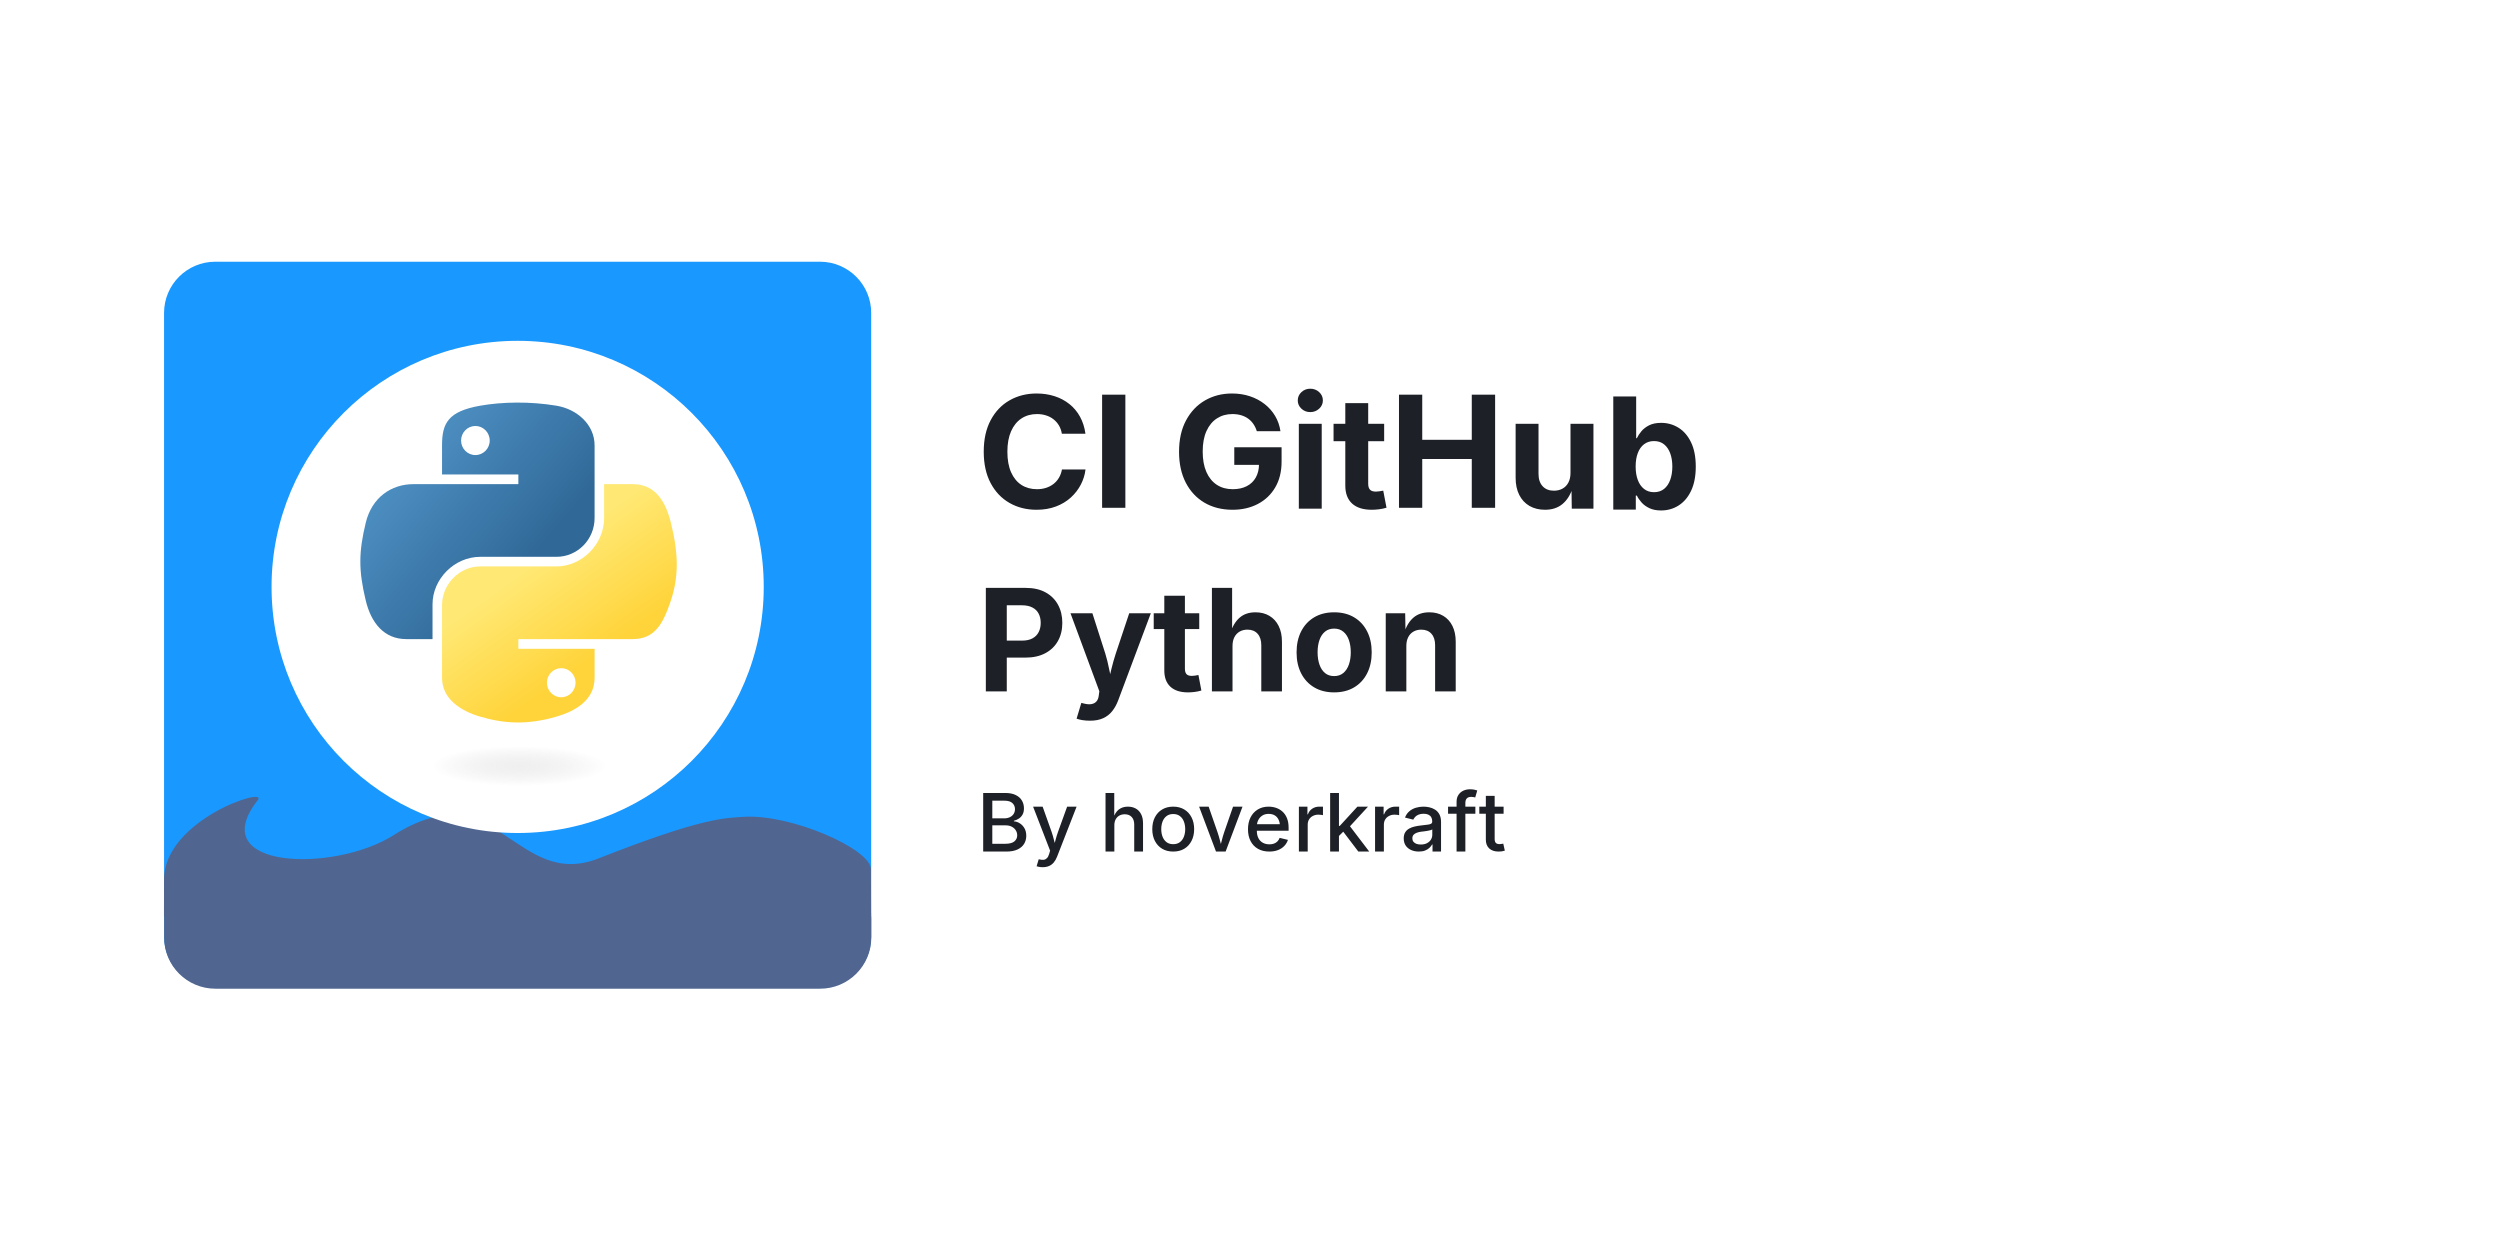
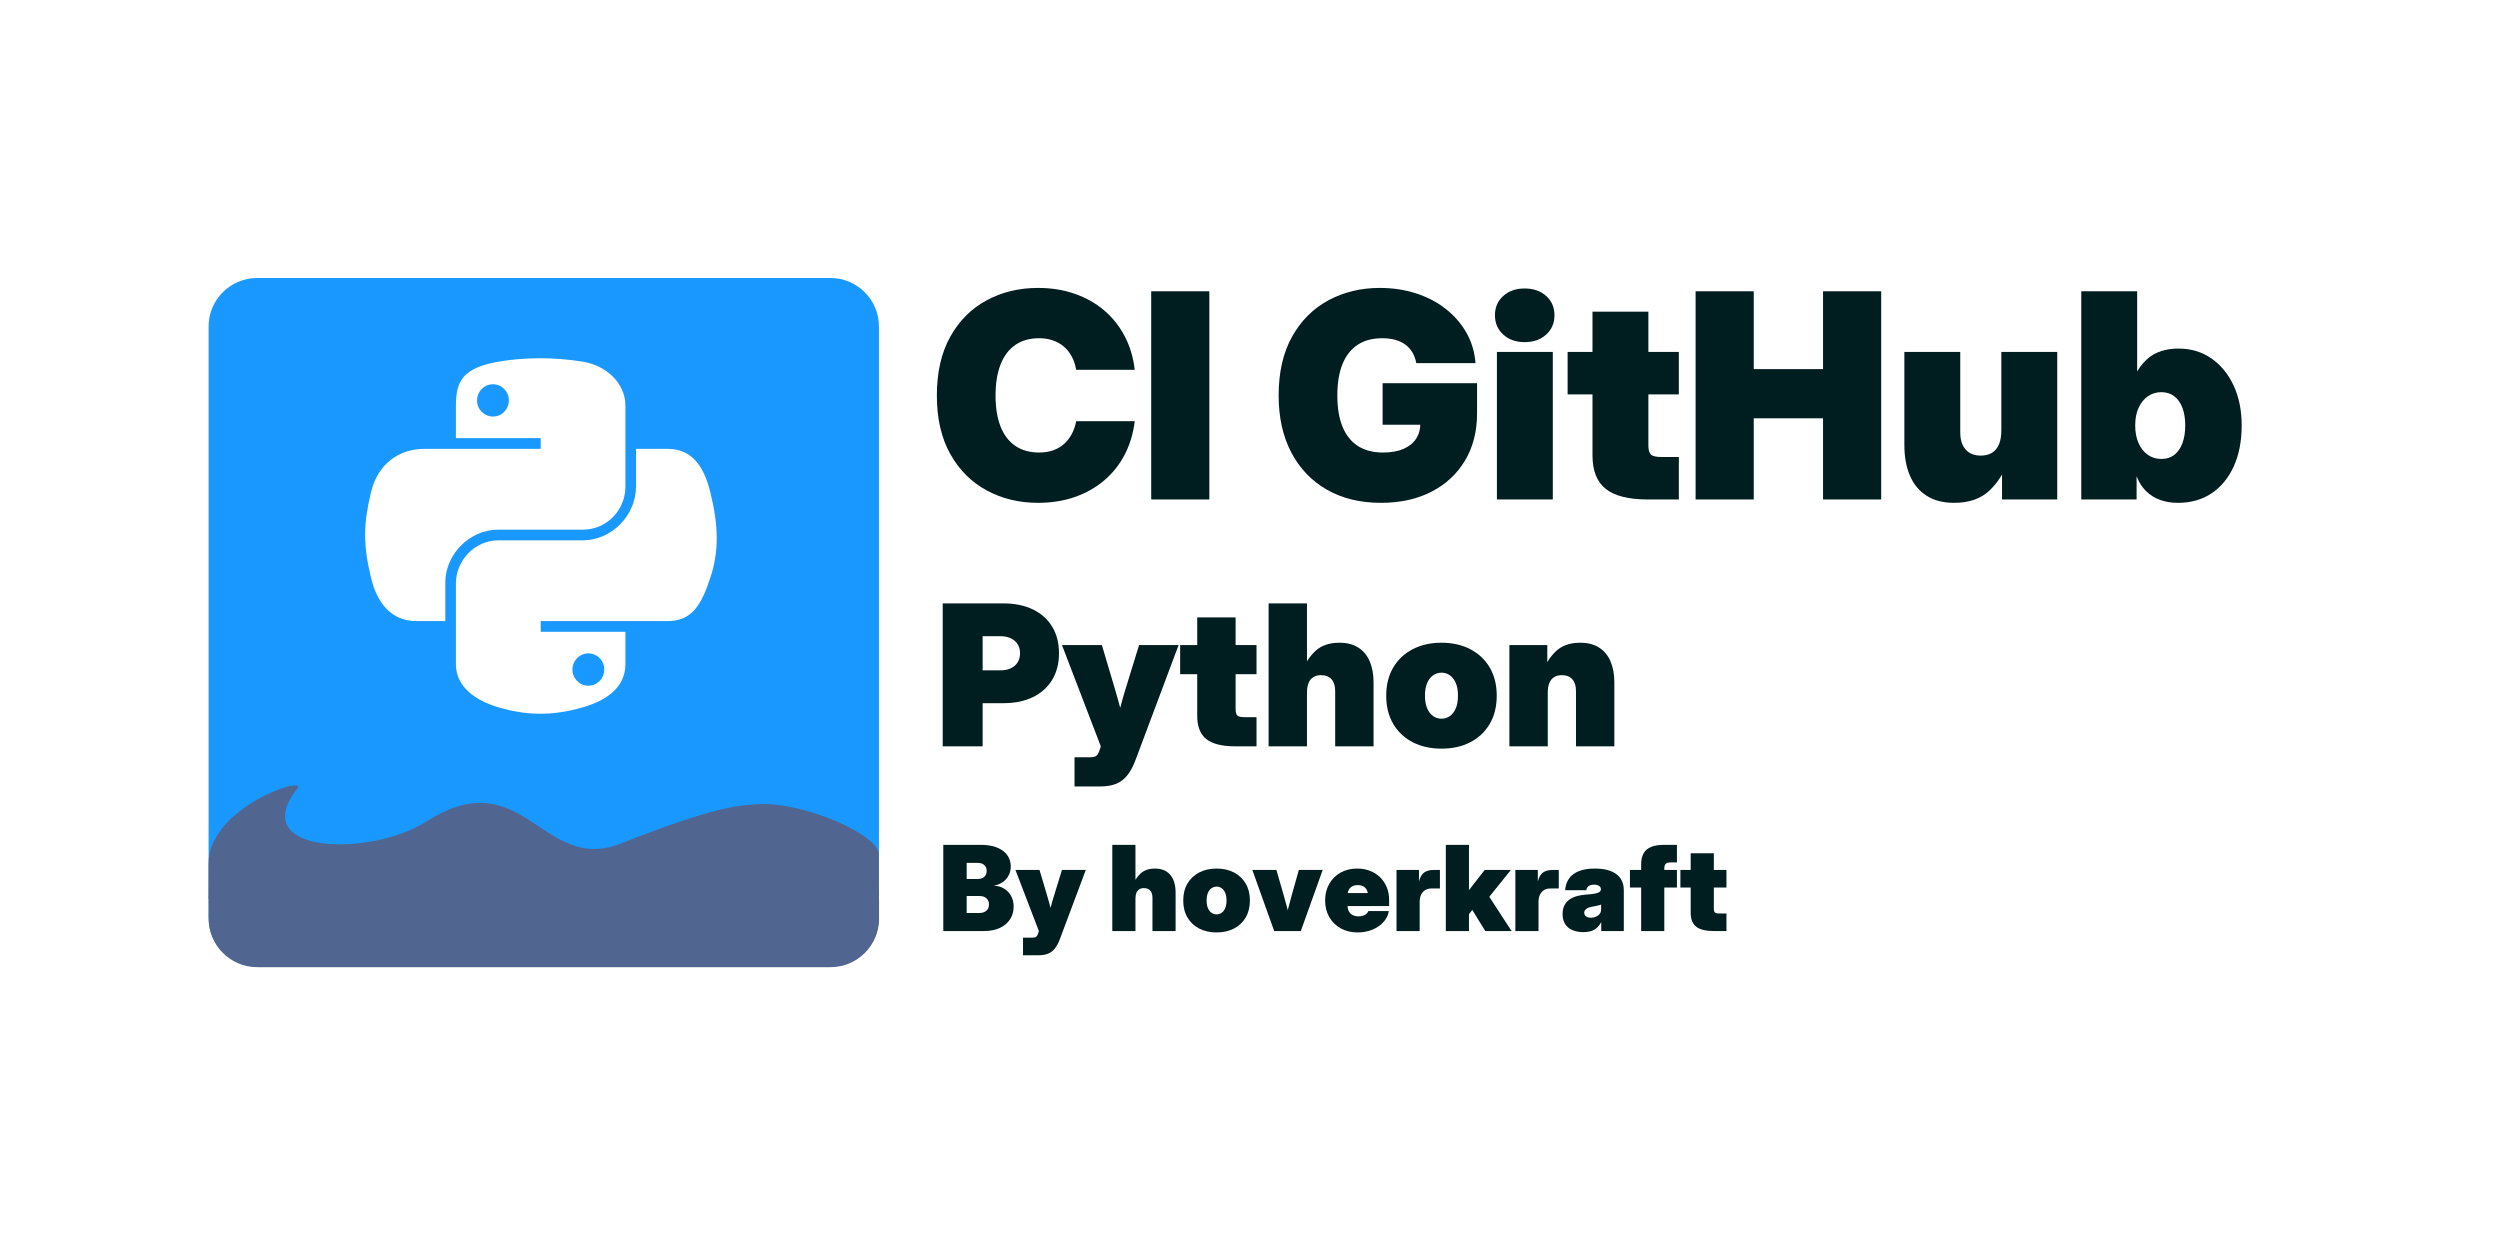
- <svg xmlns="http://www.w3.org/2000/svg" xmlns:xlink="http://www.w3.org/1999/xlink" width="1280" height="640" viewBox="0 0 1280 640" role="img" aria-labelledby="title desc">
-   <rect width="1280" height="640" fill="#ffffff" />
-   <g transform="translate(84 134) scale(1.5)">
-     <g>
-       <g transform="translate(-6.338517 -8.104203)">
-         <rect width="241.368" height="247.861" x="6.339" y="8.104" ry="17.481" fill="#1998ff" />
-         <rect width="241.38" height="41.469" x="6.364" y="214.779" ry="17.481" fill="#506690" />
-         <path d="m 247.672,230.819 -0.048,-15.321 c -0.022,-6.983 -27.353,-18.917 -43.362,-17.924 -6.68,0.415 -14.538,0.363 -49.531,14.169 -28.355,11.187 -34.962,-30.265 -70.015,-7.922 -20.263,12.916 -65.029,11.749 -46.402,-11.919 3.864,-4.91 -31.952,6.602 -31.988,27.107 l -0.022,12.599" fill="#506690" />
+ <svg xmlns="http://www.w3.org/2000/svg" width="1280" height="640" viewBox="0 0 1280 640" role="img" aria-labelledby="social-title social-description">
+   <rect width="1280" height="640" fill="#fff" />
+   <svg xml:space="preserve" width="1088" height="376.834" viewBox="0 0 202.437 70.115" x="96" y="131.583" aria-hidden="true">
+     <g style="clip-rule:evenodd;fill-rule:evenodd;image-rendering:optimizeQuality;shape-rendering:geometricPrecision;text-rendering:geometricPrecision" transform="translate(.332 -.144)scale(.26458)">
+       <rect width="241.368" height="247.861" x="6.339" y="8.104" ry="17.481" style="fill:#1998ff;fill-opacity:1;stroke-width:10.564;stroke-linecap:round;stroke-linejoin:bevel;stroke-dasharray:none;paint-order:markers fill stroke" />
+       <rect width="241.38" height="41.469" x="6.364" y="214.779" ry="17.481" style="clip-rule:evenodd;fill:#506690;fill-opacity:1;fill-rule:evenodd;stroke-width:10.564;stroke-linecap:round;stroke-linejoin:bevel;stroke-dasharray:none;paint-order:markers fill stroke;image-rendering:optimizeQuality;shape-rendering:geometricPrecision;text-rendering:geometricPrecision" />
+       <path d="m247.672 230.819-.048-15.321c-.022-6.983-27.353-18.917-43.361-17.924-6.68.415-14.539.363-49.531 14.17-28.355 11.186-34.962-30.266-70.016-7.922-20.263 12.916-65.029 11.749-46.402-11.919 3.864-4.91-31.952 6.602-31.988 27.107l-.023 12.599" style="fill:#506690;fill-opacity:1;stroke-width:10.564;stroke-linecap:round;stroke-linejoin:bevel;stroke-dasharray:none;paint-order:markers fill stroke;image-rendering:auto" />
+       <g transform="translate(62 37) scale(5.333333)" fill="#fff" fill-rule="nonzero" aria-hidden="true">
+         <path d="M11.858 0c-.978.005-1.913.088-2.736.234C6.7.662 6.26 1.558 6.26 3.21v2.182h5.725v.727H4.111c-1.664 0-3.121 1-3.577 2.903-.526 2.181-.549 3.542 0 5.82.407 1.694 1.379 2.902 3.043 2.902h1.969v-2.616c0-1.89 1.635-3.557 3.576-3.557h5.72c1.591 0 2.862-1.31 2.862-2.91v-5.45c0-1.553-1.309-2.718-2.863-2.977A18 18 0 0 0 11.858 0M8.762 1.755c.591 0 1.074.491 1.074 1.095 0 .601-.483 1.087-1.074 1.087A1.08 1.08 0 0 1 7.688 2.85c0-.604.48-1.095 1.074-1.095m9.656 4.364v2.543c0 1.971-1.671 3.63-3.577 3.63H9.122c-1.566 0-2.862 1.34-2.862 2.91v5.452c0 1.551 1.349 2.464 2.862 2.91 1.813.532 3.55.628 5.72 0 1.44-.418 2.862-1.258 2.862-2.91V18.47h-5.719v-.727h8.582c1.664 0 2.284-1.16 2.862-2.903.598-1.793.573-3.518 0-5.819-.41-1.656-1.196-2.903-2.862-2.903zm-3.216 13.807a1.08 1.08 0 0 1 1.074 1.088c0 .604-.48 1.094-1.074 1.094-.592 0-1.075-.49-1.075-1.094 0-.601.483-1.088 1.075-1.088" />
      </g>
-       <circle cx="120.69" cy="111" r="84" fill="#ffffff" />
-       <svg x="67" y="48" width="108" height="131" viewBox="0 0 111.161 134.668">
-         <defs id="defs4">
-           <linearGradient id="linearGradient2795">
-             <stop style="stop-color:#b8b8b8;stop-opacity:0.498;" offset="0" id="stop2797" />
-             <stop style="stop-color:#7f7f7f;stop-opacity:0;" offset="1" id="stop2799" />
-           </linearGradient>
-           <linearGradient id="linearGradient4671">
-             <stop style="stop-color:#ffd43b;stop-opacity:1;" offset="0" id="stop4673" />
-             <stop style="stop-color:#ffe873;stop-opacity:1" offset="1" id="stop4675" />
-           </linearGradient>
-           <linearGradient id="linearGradient4689">
-             <stop style="stop-color:#5a9fd4;stop-opacity:1;" offset="0" id="stop4691" />
-             <stop style="stop-color:#306998;stop-opacity:1;" offset="1" id="stop4693" />
-           </linearGradient>
-           <linearGradient xlink:href="#linearGradient4671" id="linearGradient1475" gradientUnits="userSpaceOnUse" gradientTransform="matrix(0.562541,0,0,0.567972,-14.99112,-11.70237)" x1="150.961" y1="192.352" x2="112.031" y2="137.273" />
-           <linearGradient xlink:href="#linearGradient4689" id="linearGradient1478" gradientUnits="userSpaceOnUse" gradientTransform="matrix(0.562541,0,0,0.567972,-14.99112,-11.70237)" x1="26.649" y1="20.604" x2="135.665" y2="114.398" />
-           <radialGradient xlink:href="#linearGradient2795" id="radialGradient1480" gradientUnits="userSpaceOnUse" gradientTransform="matrix(1.7490565e-8,-0.239947,1.054668,3.7915457e-7,-83.7008,142.462)" cx="61.519" cy="132.286" fx="61.519" fy="132.286" r="29.037" />
-         </defs>
-         <path style="fill:url(#linearGradient1478);fill-opacity:1" d="M 54.919,9.1927421e-4 C 50.335,0.022 45.958,0.413 42.106,1.095 30.76,3.099 28.7,7.295 28.7,15.032 v 10.219 h 26.812 v 3.406 h -26.812 -10.062 c -7.792,0 -14.616,4.684 -16.75,13.594 -2.462,10.213 -2.571,16.586 0,27.25 1.906,7.938 6.458,13.594 14.25,13.594 h 9.219 v -12.25 c 0,-8.85 7.657,-16.656 16.75,-16.656 h 26.781 c 7.455,0 13.406,-6.138 13.406,-13.625 v -25.531 c 0,-7.266 -6.13,-12.725 -13.406,-13.937 C 64.282,0.328 59.502,-0.02 54.919,9.1927421e-4 Z m -14.5,8.219 c 2.77,0 5.031,2.299 5.031,5.125 -2e-6,2.816 -2.262,5.094 -5.031,5.094 -2.779,-1e-6 -5.031,-2.277 -5.031,-5.094 -10e-7,-2.826 2.252,-5.125 5.031,-5.125 z" id="path1948" />
-         <path style="fill:url(#linearGradient1475);fill-opacity:1" d="m 85.638,28.657 v 11.906 c 0,9.231 -7.826,17 -16.75,17 h -26.781 c -7.336,0 -13.406,6.278 -13.406,13.625 v 25.531 c 0,7.266 6.319,11.54 13.406,13.625 8.487,2.496 16.626,2.947 26.781,0 6.75,-1.954 13.406,-5.888 13.406,-13.625 V 86.501 h -26.781 v -3.406 h 26.781 13.406 c 7.792,0 10.696,-5.435 13.406,-13.594 2.799,-8.399 2.68,-16.476 0,-27.25 -1.926,-7.757 -5.604,-13.594 -13.406,-13.594 z m -15.062,64.656 c 2.779,3e-6 5.031,2.277 5.031,5.094 -2e-6,2.826 -2.252,5.125 -5.031,5.125 -2.77,0 -5.031,-2.299 -5.031,-5.125 2e-6,-2.816 2.262,-5.094 5.031,-5.094 z" id="path1950" />
-         <ellipse style="opacity:0.444;fill:url(#radialGradient1480);fill-opacity:1;fill-rule:nonzero;stroke:none;stroke-width:15.417;stroke-miterlimit:4;stroke-dasharray:none;stroke-opacity:1" id="path1894" cx="55.817" cy="127.701" rx="35.931" ry="6.967" />
-       </svg>
    </g>
-   </g>
-   <path d="M530.703 261 C525.547 261 520.93 259.836 516.859 257.5 C512.785 255.168 509.566 251.781 507.203 247.344 C504.848 242.906 503.672 237.547 503.672 231.266 C503.672 224.965 504.852 219.59 507.219 215.141 C509.594 210.684 512.82 207.293 516.906 204.969 C521 202.637 525.598 201.469 530.703 201.469 C534.016 201.469 537.094 201.93 539.938 202.844 C542.789 203.762 545.32 205.105 547.531 206.875 C549.75 208.637 551.562 210.797 552.969 213.359 C554.375 215.914 555.301 218.82 555.75 222.078 L543.672 222.078 C543.41 220.477 542.91 219.059 542.172 217.828 C541.43 216.59 540.504 215.539 539.391 214.672 C538.285 213.797 537.016 213.137 535.578 212.688 C534.148 212.23 532.602 212 530.938 212 C527.914 212 525.266 212.75 522.984 214.25 C520.711 215.75 518.941 217.938 517.672 220.812 C516.41 223.68 515.781 227.164 515.781 231.266 C515.781 235.453 516.414 238.977 517.688 241.828 C518.969 244.684 520.738 246.84 523 248.297 C525.27 249.746 527.906 250.469 530.906 250.469 C532.57 250.469 534.113 250.246 535.531 249.797 C536.945 249.34 538.223 248.68 539.359 247.812 C540.492 246.938 541.43 245.875 542.172 244.625 C542.91 243.375 543.426 241.961 543.719 240.375 L555.781 240.375 C555.469 243.074 554.664 245.656 553.375 248.125 C552.094 250.594 550.383 252.805 548.25 254.75 C546.113 256.688 543.57 258.215 540.625 259.328 C537.688 260.441 534.379 261 530.703 261 Z M576.188 202.078 L576.188 260 L564.281 260 L564.281 202.078 Z M631.062 261 C625.613 261 620.836 259.805 616.734 257.406 C612.641 255.012 609.438 251.59 607.125 247.141 C604.82 242.684 603.672 237.406 603.672 231.312 C603.672 225.031 604.867 219.668 607.266 215.219 C609.66 210.762 612.898 207.355 616.984 205 C621.078 202.648 625.676 201.469 630.781 201.469 C634.062 201.469 637.113 201.938 639.938 202.875 C642.77 203.812 645.285 205.148 647.484 206.875 C649.68 208.594 651.477 210.633 652.875 212.984 C654.27 215.328 655.176 217.93 655.594 220.781 L643.484 220.781 C643.066 219.406 642.484 218.18 641.734 217.094 C640.992 216.012 640.098 215.09 639.047 214.328 C637.992 213.57 636.789 212.992 635.438 212.594 C634.082 212.199 632.598 212 630.984 212 C627.984 212 625.336 212.746 623.047 214.234 C620.754 215.727 618.969 217.898 617.688 220.75 C616.414 223.605 615.781 227.086 615.781 231.188 C615.781 235.293 616.41 238.781 617.672 241.656 C618.941 244.523 620.723 246.711 623.016 248.219 C625.305 249.719 628.016 250.469 631.141 250.469 C633.953 250.469 636.359 249.949 638.359 248.906 C640.367 247.867 641.91 246.383 642.984 244.453 C644.066 242.516 644.609 240.258 644.609 237.672 L647.109 238.016 L631.953 238.016 L631.953 229 L656.172 229 L656.172 236.312 C656.172 241.449 655.086 245.859 652.922 249.547 C650.766 253.227 647.797 256.055 644.016 258.031 C640.242 260.008 635.926 261 631.062 261 Z M665 260.453 L665 217 L676.719 217 L676.719 260.453 Z M670.859 211 C669.086 211 667.578 210.418 666.328 209.25 C665.078 208.086 664.453 206.672 664.453 205.016 C664.453 203.352 665.078 201.934 666.328 200.766 C667.578 199.602 669.086 199.016 670.859 199.016 C672.629 199.016 674.145 199.594 675.406 200.75 C676.676 201.906 677.312 203.328 677.312 205.016 C677.312 206.672 676.676 208.086 675.406 209.25 C674.145 210.418 672.629 211 670.859 211 Z M708.688 217 L708.688 225.906 L682.781 225.906 L682.781 217 Z M688.797 206.406 L700.516 206.406 L700.516 247.656 C700.516 249.031 700.82 250.055 701.438 250.719 C702.051 251.375 703.07 251.703 704.5 251.703 C704.945 251.703 705.57 251.648 706.375 251.531 C707.188 251.418 707.801 251.309 708.219 251.203 L709.891 259.953 C708.586 260.336 707.289 260.609 706 260.766 C704.719 260.922 703.488 261 702.312 261 C697.938 261 694.586 259.938 692.266 257.812 C689.953 255.68 688.797 252.621 688.797 248.641 Z M716.281 260 L716.281 202.078 L728.188 202.078 L728.188 225.172 L753.547 225.172 L753.547 202.078 L765.5 202.078 L765.5 260 L753.547 260 L753.547 235 L728.188 235 L728.188 260 Z M791.047 261 C788.023 261 785.379 260.348 783.109 259.047 C780.848 257.734 779.098 255.855 777.859 253.406 C776.617 250.949 776 248.027 776 244.641 L776 217 L787.719 217 L787.719 242.609 C787.719 245.309 788.422 247.422 789.828 248.953 C791.234 250.477 793.16 251.234 795.609 251.234 C797.273 251.234 798.742 250.883 800.016 250.172 C801.297 249.465 802.297 248.43 803.016 247.062 C803.734 245.699 804.094 244.059 804.094 242.141 L804.094 217 L815.844 217 L815.844 260.453 L804.75 260.453 L804.594 249.609 L805.266 249.609 C804.117 253.266 802.363 256.078 800 258.047 C797.645 260.016 794.66 261 791.047 261 Z M850.453 261.359 C848.086 261.359 846.082 260.957 844.438 260.156 C842.801 259.367 841.469 258.387 840.438 257.219 C839.406 256.055 838.617 254.891 838.078 253.734 L837.531 253.734 L837.531 260.922 L826 260.922 L826 203 L837.719 203 L837.719 224.344 L838.078 224.344 C838.617 223.199 839.391 222.023 840.391 220.812 C841.398 219.594 842.723 218.574 844.359 217.75 C846.004 216.918 848.062 216.5 850.531 216.5 C853.758 216.5 856.711 217.336 859.391 219 C862.078 220.656 864.223 223.152 865.828 226.484 C867.43 229.809 868.234 233.949 868.234 238.906 C868.234 243.742 867.453 247.828 865.891 251.172 C864.328 254.508 862.203 257.039 859.516 258.766 C856.836 260.492 853.816 261.359 850.453 261.359 Z M846.859 252 C848.891 252 850.602 251.445 852 250.328 C853.395 249.203 854.445 247.652 855.156 245.672 C855.875 243.695 856.234 241.43 856.234 238.875 C856.234 236.324 855.875 234.074 855.156 232.125 C854.445 230.168 853.398 228.633 852.016 227.516 C850.641 226.391 848.922 225.828 846.859 225.828 C844.859 225.828 843.156 226.371 841.75 227.453 C840.344 228.539 839.273 230.047 838.547 231.984 C837.816 233.922 837.453 236.219 837.453 238.875 C837.453 241.5 837.82 243.797 838.562 245.766 C839.301 247.734 840.375 249.266 841.781 250.359 C843.188 251.453 844.879 252 846.859 252 Z M871 260" fill="#1d2026" />
-   <path d="M504.75 354 L504.75 301 L525.172 301 C529.16 301 532.547 301.766 535.328 303.297 C538.117 304.828 540.242 306.945 541.703 309.641 C543.172 312.328 543.906 315.418 543.906 318.906 C543.906 322.418 543.16 325.508 541.672 328.172 C540.191 330.84 538.035 332.93 535.203 334.438 C532.379 335.949 528.953 336.703 524.922 336.703 L511.781 336.703 L511.781 328 L523.203 328 C525.41 328 527.223 327.617 528.641 326.844 C530.055 326.062 531.109 324.996 531.797 323.641 C532.492 322.277 532.844 320.699 532.844 318.906 C532.844 317.117 532.492 315.547 531.797 314.203 C531.109 312.852 530.047 311.797 528.609 311.047 C527.18 310.289 525.367 309.906 523.172 309.906 L515.469 309.906 L515.469 354 Z M551.219 367.938 L553.641 359.875 L554.953 360.203 C556.359 360.578 557.609 360.68 558.703 360.516 C559.805 360.348 560.691 359.895 561.359 359.156 C562.023 358.426 562.43 357.391 562.578 356.047 L562.859 353.922 L548.094 314 L559.312 314 L565.922 334.656 C566.711 337.273 567.359 339.887 567.859 342.5 C568.367 345.117 568.953 347.844 569.609 350.688 L567.141 350.688 C567.773 347.844 568.41 345.109 569.047 342.484 C569.68 339.859 570.422 337.25 571.266 334.656 L578.156 314 L589.219 314 L572.531 358.531 C571.727 360.664 570.707 362.52 569.469 364.094 C568.227 365.664 566.68 366.875 564.828 367.719 C562.973 368.57 560.734 369 558.109 369 C556.703 369 555.391 368.898 554.172 368.703 C552.953 368.504 551.969 368.25 551.219 367.938 Z M614.016 314 L614.016 322.094 L590.703 322.094 L590.703 314 Z M596.125 305 L606.672 305 L606.672 342.375 C606.672 343.625 606.941 344.555 607.484 345.156 C608.035 345.762 608.957 346.062 610.25 346.062 C610.645 346.062 611.207 346.012 611.938 345.906 C612.664 345.793 613.219 345.688 613.594 345.594 L615.109 353.547 C613.93 353.902 612.758 354.145 611.594 354.281 C610.438 354.426 609.332 354.5 608.281 354.5 C604.344 354.5 601.332 353.539 599.25 351.609 C597.164 349.672 596.125 346.902 596.125 343.297 Z M631.047 330.766 L631.047 354 L620.5 354 L620.5 301 L630.844 301 L630.844 324.016 L630 324.016 C631.031 320.664 632.594 318.074 634.688 316.25 C636.781 314.418 639.492 313.5 642.828 313.5 C645.547 313.5 647.914 314.105 649.938 315.312 C651.969 316.512 653.547 318.242 654.672 320.5 C655.797 322.75 656.359 325.438 656.359 328.562 L656.359 354 L645.781 354 L645.781 330.344 C645.781 327.844 645.148 325.891 643.891 324.484 C642.641 323.078 640.898 322.375 638.672 322.375 C637.203 322.375 635.883 322.703 634.719 323.359 C633.562 324.016 632.66 324.969 632.016 326.219 C631.367 327.461 631.047 328.977 631.047 330.766 Z M683.078 354.5 C679.141 354.5 675.727 353.641 672.844 351.922 C669.969 350.203 667.75 347.812 666.188 344.75 C664.625 341.68 663.844 338.105 663.844 334.031 C663.844 329.918 664.625 326.328 666.188 323.266 C667.75 320.195 669.969 317.797 672.844 316.078 C675.727 314.359 679.141 313.5 683.078 313.5 C687.035 313.5 690.453 314.359 693.328 316.078 C696.203 317.797 698.414 320.195 699.969 323.266 C701.531 326.328 702.312 329.918 702.312 334.031 C702.312 338.105 701.531 341.68 699.969 344.75 C698.414 347.812 696.203 350.203 693.328 351.922 C690.453 353.641 687.035 354.5 683.078 354.5 Z M683.078 346.156 C684.953 346.156 686.52 345.633 687.781 344.578 C689.051 343.516 690.004 342.062 690.641 340.219 C691.273 338.375 691.594 336.305 691.594 334 C691.594 331.648 691.273 329.559 690.641 327.734 C690.004 325.902 689.051 324.465 687.781 323.422 C686.52 322.371 684.953 321.844 683.078 321.844 C681.203 321.844 679.633 322.371 678.375 323.422 C677.125 324.465 676.18 325.902 675.547 327.734 C674.922 329.559 674.609 331.648 674.609 334 C674.609 336.305 674.922 338.375 675.547 340.219 C676.18 342.062 677.125 343.516 678.375 344.578 C679.633 345.633 681.203 346.156 683.078 346.156 Z M720.047 330.766 L720.047 354 L709.5 354 L709.5 314 L719.453 314 L719.625 323.875 L719 323.875 C720.031 320.574 721.594 318.023 723.688 316.219 C725.781 314.406 728.492 313.5 731.828 313.5 C734.547 313.5 736.914 314.105 738.938 315.312 C740.969 316.512 742.539 318.242 743.656 320.5 C744.77 322.75 745.328 325.438 745.328 328.562 L745.328 354 L734.781 354 L734.781 330.344 C734.781 327.844 734.148 325.891 732.891 324.484 C731.641 323.078 729.898 322.375 727.672 322.375 C726.203 322.375 724.883 322.703 723.719 323.359 C722.562 324.016 721.66 324.969 721.016 326.219 C720.367 327.461 720.047 328.977 720.047 330.766 Z M750 354" fill="#1d2026" />
-   <path d="M503.391 436 L503.391 406 L514.641 406 C516.816 406 518.613 406.352 520.031 407.047 C521.457 407.746 522.52 408.688 523.219 409.875 C523.914 411.062 524.266 412.398 524.266 413.875 C524.266 415.125 524.031 416.18 523.562 417.031 C523.094 417.887 522.469 418.574 521.688 419.094 C520.906 419.605 520.039 419.984 519.094 420.234 L519.094 420.531 C520.113 420.574 521.109 420.898 522.078 421.5 C523.055 422.094 523.863 422.934 524.5 424.016 C525.133 425.09 525.453 426.398 525.453 427.938 C525.453 429.461 525.082 430.828 524.344 432.047 C523.613 433.258 522.488 434.219 520.969 434.938 C519.457 435.648 517.516 436 515.141 436 Z M508.062 432.016 L514.656 432.016 C516.844 432.016 518.414 431.605 519.375 430.781 C520.332 429.961 520.812 428.934 520.812 427.703 C520.812 426.758 520.566 425.898 520.078 425.125 C519.598 424.344 518.91 423.727 518.016 423.266 C517.129 422.809 516.07 422.578 514.844 422.578 L508.062 422.578 Z M508.062 419 L514.188 419 C515.219 419 516.148 418.809 516.984 418.422 C517.816 418.039 518.473 417.492 518.953 416.781 C519.43 416.062 519.672 415.23 519.672 414.281 C519.672 413.043 519.234 412.012 518.359 411.188 C517.484 410.367 516.133 409.953 514.312 409.953 L508.062 409.953 Z M530.734 443.516 L531.828 439.922 L532.344 440.047 C533.125 440.242 533.828 440.297 534.453 440.203 C535.078 440.109 535.613 439.82 536.062 439.344 C536.52 438.875 536.891 438.156 537.172 437.188 L537.656 435.547 L528.938 413 L533.828 413 L538.359 425.75 C538.859 427.18 539.273 428.594 539.609 430 C539.953 431.406 540.32 432.805 540.719 434.188 L539.328 434.188 C539.723 432.805 540.098 431.406 540.453 430 C540.816 428.586 541.254 427.168 541.766 425.75 L546.375 413 L551.219 413 L541.25 438.562 C540.781 439.77 540.207 440.773 539.531 441.578 C538.852 442.379 538.051 442.984 537.125 443.391 C536.195 443.797 535.117 444 533.891 444 C533.172 444 532.531 443.945 531.969 443.844 C531.414 443.738 531.004 443.629 530.734 443.516 Z M570.547 422.547 L570.547 436 L566.031 436 L566.031 406 L570.5 406 L570.5 419.125 L569.906 419.125 C570.582 417 571.555 415.449 572.828 414.469 C574.098 413.492 575.633 413 577.438 413 C579 413 580.363 413.328 581.531 413.984 C582.695 414.633 583.602 415.59 584.25 416.859 C584.906 418.121 585.234 419.695 585.234 421.578 L585.234 436 L580.719 436 L580.719 422.125 C580.719 420.492 580.285 419.215 579.422 418.297 C578.566 417.371 577.383 416.906 575.875 416.906 C574.863 416.906 573.953 417.125 573.141 417.562 C572.336 418 571.703 418.641 571.234 419.484 C570.773 420.328 570.547 421.352 570.547 422.547 Z M600.672 436 C598.523 436 596.648 435.527 595.047 434.578 C593.441 433.621 592.191 432.277 591.297 430.547 C590.41 428.82 589.969 426.812 589.969 424.531 C589.969 422.219 590.41 420.199 591.297 418.469 C592.191 416.73 593.441 415.387 595.047 414.438 C596.648 413.48 598.523 413 600.672 413 C602.836 413 604.723 413.48 606.328 414.438 C607.93 415.387 609.176 416.73 610.062 418.469 C610.957 420.199 611.406 422.219 611.406 424.531 C611.406 426.812 610.957 428.82 610.062 430.547 C609.176 432.277 607.93 433.621 606.328 434.578 C604.723 435.527 602.836 436 600.672 436 Z M600.672 432.219 C602.066 432.219 603.219 431.871 604.125 431.172 C605.039 430.465 605.719 429.531 606.156 428.375 C606.602 427.211 606.828 425.93 606.828 424.531 C606.828 423.125 606.602 421.836 606.156 420.656 C605.719 419.48 605.039 418.543 604.125 417.844 C603.219 417.137 602.066 416.781 600.672 416.781 C599.297 416.781 598.156 417.137 597.25 417.844 C596.344 418.543 595.664 419.48 595.219 420.656 C594.781 421.824 594.562 423.117 594.562 424.531 C594.562 425.93 594.781 427.211 595.219 428.375 C595.664 429.531 596.344 430.465 597.25 431.172 C598.156 431.871 599.297 432.219 600.672 432.219 Z M622.594 436 L613.938 413 L618.828 413 L623.359 426.062 C623.859 427.512 624.285 428.961 624.641 430.406 C625.004 431.844 625.383 433.277 625.781 434.703 L624.422 434.703 C624.805 433.277 625.176 431.844 625.531 430.406 C625.883 428.961 626.305 427.512 626.797 426.062 L631.328 413 L636.172 413 L627.516 436 Z M649.922 436 C647.66 436 645.707 435.531 644.062 434.594 C642.426 433.648 641.164 432.32 640.281 430.609 C639.406 428.891 638.969 426.883 638.969 424.578 C638.969 422.289 639.398 420.273 640.266 418.531 C641.141 416.793 642.367 415.438 643.953 414.469 C645.535 413.492 647.395 413 649.531 413 C650.844 413 652.109 413.203 653.328 413.609 C654.547 414.016 655.641 414.652 656.609 415.516 C657.578 416.371 658.344 417.48 658.906 418.844 C659.477 420.211 659.766 421.871 659.766 423.828 L659.766 425.328 L641.484 425.328 L641.484 422 L657.453 422 L655.328 423.094 C655.328 421.836 655.109 420.727 654.672 419.766 C654.234 418.797 653.586 418.047 652.734 417.516 C651.879 416.977 650.812 416.703 649.531 416.703 C648.258 416.703 647.172 417 646.266 417.594 C645.367 418.188 644.68 418.969 644.203 419.938 C643.734 420.898 643.5 421.949 643.5 423.094 L643.5 425.297 C643.5 426.809 643.77 428.09 644.312 429.141 C644.852 430.184 645.609 430.969 646.578 431.5 C647.547 432.031 648.676 432.297 649.969 432.297 C650.812 432.297 651.57 432.18 652.25 431.938 C652.938 431.688 653.531 431.312 654.031 430.812 C654.531 430.312 654.91 429.703 655.172 428.984 L659.422 430.016 C659.047 431.184 658.422 432.227 657.547 433.141 C656.68 434.047 655.602 434.75 654.312 435.25 C653.02 435.75 651.555 436 649.922 436 Z M665.031 436 L665.031 413 L669.406 413 L669.406 416.938 L669.656 416.938 C670.07 415.711 670.805 414.746 671.859 414.047 C672.91 413.352 674.109 413 675.453 413 C675.742 413 676.07 413 676.438 413 C676.801 413 677.109 413 677.359 413 L677.359 417.359 C677.191 417.309 676.875 417.258 676.406 417.203 C675.945 417.141 675.477 417.109 675 417.109 C673.957 417.109 673.02 417.328 672.188 417.766 C671.352 418.195 670.703 418.793 670.234 419.562 C669.773 420.324 669.547 421.203 669.547 422.203 L669.547 436 Z M685.203 428.344 L685.203 422.875 L685.953 422.875 L695 413 L700.422 413 L690.062 424.281 L689.297 424.281 Z M681.031 436 L681.031 406 L685.547 406 L685.547 436 Z M695.469 436 L687.328 425.281 L690.453 422.078 L701.047 436 Z M704.031 436 L704.031 413 L708.406 413 L708.406 416.938 L708.656 416.938 C709.07 415.711 709.805 414.746 710.859 414.047 C711.91 413.352 713.109 413 714.453 413 C714.742 413 715.07 413 715.438 413 C715.801 413 716.109 413 716.359 413 L716.359 417.359 C716.191 417.309 715.875 417.258 715.406 417.203 C714.945 417.141 714.477 417.109 714 417.109 C712.957 417.109 712.02 417.328 711.188 417.766 C710.352 418.195 709.703 418.793 709.234 419.562 C708.773 420.324 708.547 421.203 708.547 422.203 L708.547 436 Z M726.453 436 C725.004 436 723.691 435.742 722.516 435.219 C721.336 434.699 720.406 433.938 719.719 432.938 C719.039 431.93 718.703 430.699 718.703 429.25 C718.703 428 718.953 426.977 719.453 426.172 C719.953 425.359 720.629 424.715 721.484 424.234 C722.336 423.758 723.285 423.402 724.328 423.172 C725.379 422.934 726.441 422.758 727.516 422.641 C728.867 422.477 729.969 422.344 730.812 422.25 C731.664 422.156 732.289 421.996 732.688 421.766 C733.094 421.527 733.297 421.152 733.297 420.641 L733.297 420.516 C733.297 419.695 733.129 418.996 732.797 418.422 C732.473 417.852 731.988 417.414 731.344 417.109 C730.695 416.797 729.891 416.641 728.922 416.641 C727.922 416.641 727.062 416.789 726.344 417.078 C725.625 417.371 725.039 417.75 724.594 418.219 C724.156 418.68 723.828 419.156 723.609 419.656 L719.359 418.594 C719.879 417.25 720.625 416.172 721.594 415.359 C722.562 414.539 723.676 413.938 724.938 413.562 C726.195 413.188 727.492 413 728.828 413 C729.766 413 730.75 413.109 731.781 413.328 C732.82 413.547 733.801 413.945 734.719 414.516 C735.633 415.078 736.379 415.875 736.953 416.906 C737.523 417.938 737.812 419.277 737.812 420.922 L737.812 436 L733.453 436 L733.453 432.375 L733.219 432.375 C732.914 432.961 732.469 433.531 731.875 434.094 C731.289 434.648 730.551 435.105 729.656 435.469 C728.77 435.824 727.703 436 726.453 436 Z M727.453 432.391 C728.691 432.391 729.75 432.164 730.625 431.703 C731.5 431.246 732.164 430.641 732.625 429.891 C733.094 429.133 733.328 428.32 733.328 427.453 L733.328 424.641 C733.16 424.797 732.848 424.938 732.391 425.062 C731.93 425.188 731.406 425.305 730.812 425.406 C730.227 425.5 729.66 425.586 729.109 425.656 C728.566 425.719 728.117 425.773 727.766 425.812 C726.922 425.906 726.145 426.086 725.438 426.344 C724.738 426.594 724.176 426.949 723.75 427.406 C723.332 427.867 723.125 428.477 723.125 429.234 C723.125 429.922 723.312 430.508 723.688 430.984 C724.07 431.453 724.582 431.809 725.219 432.047 C725.863 432.277 726.609 432.391 727.453 432.391 Z M755.391 413 L755.391 416.641 L741.406 416.641 L741.406 413 Z M745.766 436 L745.766 410.531 C745.766 409.117 746.082 407.934 746.719 406.984 C747.352 406.027 748.188 405.309 749.219 404.828 C750.258 404.352 751.383 404.109 752.594 404.109 C753.508 404.109 754.289 404.184 754.938 404.328 C755.582 404.477 756.055 404.605 756.359 404.719 L755.312 408.312 C755.094 408.25 754.82 408.184 754.5 408.109 C754.176 408.039 753.781 408 753.312 408 C752.238 408 751.461 408.273 750.984 408.812 C750.504 409.344 750.266 410.109 750.266 411.109 L750.266 436 Z M769.844 413 L769.844 416.641 L757.406 416.641 L757.406 413 Z M760.75 407.5 L765.266 407.5 L765.266 429.531 C765.266 430.449 765.457 431.121 765.844 431.547 C766.238 431.977 766.879 432.188 767.766 432.188 C767.992 432.188 768.301 432.164 768.688 432.109 C769.07 432.047 769.398 431.992 769.672 431.938 L770.469 435.531 C769.988 435.688 769.473 435.809 768.922 435.891 C768.379 435.965 767.844 436 767.312 436 C765.238 436 763.625 435.465 762.469 434.391 C761.32 433.32 760.75 431.824 760.75 429.906 Z M771 436" fill="#1d2026" />
+     <g transform="translate(-.562 -.089)" fill="#001d20" aria-hidden="true">
+       <g transform="translate(72.121 64.302) scale(0.005512158 -0.005512158)">
+         <path d="M80 0V1490H726Q896 1490 1012.0 1442.0Q1128 1394 1187.0 1310.5Q1246 1227 1246 1118Q1246 1032 1210.0 962.5Q1174 893 1109.5 847.5Q1045 802 958 785V783Q1054 780 1130.5 733.5Q1207 687 1251.5 607.0Q1296 527 1296 422Q1296 300 1235.0 204.5Q1174 109 1059.0 54.5Q944 0 782 0ZM484 312H704Q780 312 825.0 352.0Q870 392 870 459Q870 504 849.5 537.0Q829 570 792.0 588.0Q755 606 704 606H484ZM484 900H679Q725 900 759.0 917.0Q793 934 811.5 965.5Q830 997 830 1039Q830 1102 789.0 1140.0Q748 1178 679 1178H484Z" transform="translate(0)" />
+         <path d="M127 -418V-114H287Q324 -114 343.5 -105.0Q363 -96 374.0 -74.5Q385 -53 396 -16L401 0L-4 1056H412L545 608Q577 501 605.5 392.5Q634 284 662 176H547Q573 284 601.0 393.0Q629 502 662 608L800 1056H1212L766 -134Q728 -237 679.0 -299.5Q630 -362 562.0 -390.0Q494 -418 399 -418Q333 -418 263.0 -418.0Q193 -418 127 -418Z" transform="translate(1331)" />
+         <path d="M486 560V0H86V1490H486V765H429Q478 903 571.0 991.5Q664 1080 824 1080Q942 1080 1021.0 1029.5Q1100 979 1140.0 886.0Q1180 793 1180 666V0H780V576Q780 656 742.0 699.0Q704 742 633 742Q586 742 553.0 722.0Q520 702 503.0 661.5Q486 621 486 560Z" transform="translate(2915)" />
+         <path d="M622 -24Q451 -24 321.0 43.5Q191 111 118.5 235.0Q46 359 46 528Q46 697 118.5 820.5Q191 944 321.0 1012.0Q451 1080 622 1080Q794 1080 923.5 1012.0Q1053 944 1125.5 820.5Q1198 697 1198 528Q1198 359 1125.5 235.0Q1053 111 923.5 43.5Q794 -24 622 -24ZM622 288Q670 288 709.0 315.0Q748 342 771.0 395.5Q794 449 794 528Q794 608 771.0 661.0Q748 714 709.0 741.0Q670 768 622 768Q575 768 535.5 741.0Q496 714 473.0 661.0Q450 608 450 528Q450 449 473.0 395.5Q496 342 535.5 315.0Q575 288 622 288Z" transform="translate(4181)" />
+         <path d="M374 0 -4 1056H412L541 608Q572 500 600.5 392.0Q629 284 657 176H562Q589 284 616.5 392.0Q644 500 674 608L800 1056H1212L834 0Z" transform="translate(5425)" />
+         <path d="M607 -24Q443 -24 316.0 46.5Q189 117 117.5 242.0Q46 367 46 528Q46 690 117.0 814.5Q188 939 312.5 1009.5Q437 1080 599 1080Q721 1080 822.0 1040.5Q923 1001 997.0 928.5Q1071 856 1111.5 757.0Q1152 658 1152 539V432H164V656H970L786 617Q786 673 765.0 712.5Q744 752 705.0 773.0Q666 794 610 794Q555 794 515.5 773.0Q476 752 455.0 712.5Q434 673 434 617V440Q434 382 456.5 340.0Q479 298 521.5 276.0Q564 254 623 254Q666 254 700.5 265.0Q735 276 759.0 296.5Q783 317 794 345H1148Q1129 237 1053.0 154.0Q977 71 861.5 23.5Q746 -24 607 -24Z" transform="translate(6633)" />
+         <path d="M86 0V1056H474V864H476Q505 971 566.0 1013.5Q627 1056 736 1056Q765 1056 788.5 1056.0Q812 1056 836 1056V736Q815 736 771.5 736.0Q728 736 690 736Q628 736 582.0 708.0Q536 680 511.0 628.5Q486 577 486 506V0Z" transform="translate(7827)" />
+         <path d="M444 240V712H490L758 1056H1210L762 498H650ZM86 0V1490H486V0ZM768 0 516 410 774 690 1222 0Z" transform="translate(8679)" />
+         <path d="M86 0V1056H474V864H476Q505 971 566.0 1013.5Q627 1056 736 1056Q765 1056 788.5 1056.0Q812 1056 836 1056V736Q815 736 771.5 736.0Q728 736 690 736Q628 736 582.0 708.0Q536 680 511.0 628.5Q486 577 486 506V0Z" transform="translate(9881)" />
+         <path d="M410 -19Q304 -19 223.0 15.0Q142 49 96.0 118.0Q50 187 50 292Q50 381 81.0 442.5Q112 504 167.5 543.5Q223 583 297.0 603.5Q371 624 456 630Q549 636 605.5 646.5Q662 657 687.0 675.0Q712 693 712 722V726Q712 749 697.0 766.0Q682 783 655.5 792.5Q629 802 592 802Q553 802 524.5 791.0Q496 780 480.0 758.5Q464 737 460 706H94Q103 826 163.0 909.5Q223 993 334.5 1036.5Q446 1080 608 1080Q730 1080 823.5 1055.5Q917 1031 980.5 983.0Q1044 935 1076.0 865.5Q1108 796 1108 706V0H718V148H714Q679 85 634.0 48.5Q589 12 533.5 -3.5Q478 -19 410 -19ZM540 230Q583 230 623.5 246.5Q664 263 690.0 295.0Q716 327 716 374V458Q701 453 684.5 448.0Q668 443 649.0 438.5Q630 434 607.0 429.5Q584 425 556 420Q515 413 485.5 399.0Q456 385 440.0 364.0Q424 343 424 316Q424 289 439.0 269.5Q454 250 480.0 240.0Q506 230 540 230Z" transform="translate(10733)" />
+         <path d="M832 1056V752H20V1056ZM214 0V1150Q214 1268 256.0 1343.0Q298 1418 386.0 1454.0Q474 1490 612 1490Q680 1490 742.5 1490.0Q805 1490 832 1490V1186Q816 1186 782.5 1186.0Q749 1186 722 1186Q663 1186 638.5 1162.0Q614 1138 614 1080V0Z" transform="translate(11927)" />
+         <path d="M816 1056V752H20V1056ZM198 1344H598V386Q598 339 616.5 321.5Q635 304 690 304Q717 304 758.5 304.0Q800 304 816 304V0Q789 0 726.5 0.0Q664 0 596 0Q388 0 293.0 75.5Q198 151 198 316Z" transform="translate(12799)" />
+       </g>
+     </g>
+     <g transform="translate(-4.462 8.965)" fill="#001d20" aria-hidden="true">
+       <g transform="translate(75.676 37.652) scale(0.009139111 -0.009139111)">
+         <path d="M80 0V1490H713Q891 1490 1021.0 1426.5Q1151 1363 1221.5 1246.5Q1292 1130 1292 970Q1292 811 1221.5 694.0Q1151 577 1021.0 513.5Q891 450 713 450H319V792H682Q745 792 790.5 814.0Q836 836 861.0 876.0Q886 916 886 970Q886 1025 861.0 1064.5Q836 1104 790.5 1126.0Q745 1148 682 1148H496V0Z" transform="translate(0)" />
+         <path d="M127 -418V-114H287Q324 -114 343.5 -105.0Q363 -96 374.0 -74.5Q385 -53 396 -16L401 0L-4 1056H412L545 608Q577 501 605.5 392.5Q634 284 662 176H547Q573 284 601.0 393.0Q629 502 662 608L800 1056H1212L766 -134Q728 -237 679.0 -299.5Q630 -362 562.0 -390.0Q494 -418 399 -418Q333 -418 263.0 -418.0Q193 -418 127 -418Z" transform="translate(1327)" />
+         <path d="M816 1056V752H20V1056ZM198 1344H598V386Q598 339 616.5 321.5Q635 304 690 304Q717 304 758.5 304.0Q800 304 816 304V0Q789 0 726.5 0.0Q664 0 596 0Q388 0 293.0 75.5Q198 151 198 316Z" transform="translate(2535)" />
+         <path d="M486 560V0H86V1490H486V765H429Q478 903 571.0 991.5Q664 1080 824 1080Q942 1080 1021.0 1029.5Q1100 979 1140.0 886.0Q1180 793 1180 666V0H780V576Q780 656 742.0 699.0Q704 742 633 742Q586 742 553.0 722.0Q520 702 503.0 661.5Q486 621 486 560Z" transform="translate(3391)" />
+         <path d="M622 -24Q451 -24 321.0 43.5Q191 111 118.5 235.0Q46 359 46 528Q46 697 118.5 820.5Q191 944 321.0 1012.0Q451 1080 622 1080Q794 1080 923.5 1012.0Q1053 944 1125.5 820.5Q1198 697 1198 528Q1198 359 1125.5 235.0Q1053 111 923.5 43.5Q794 -24 622 -24ZM622 288Q670 288 709.0 315.0Q748 342 771.0 395.5Q794 449 794 528Q794 608 771.0 661.0Q748 714 709.0 741.0Q670 768 622 768Q575 768 535.5 741.0Q496 714 473.0 661.0Q450 608 450 528Q450 449 473.0 395.5Q496 342 535.5 315.0Q575 288 622 288Z" transform="translate(4657)" />
+         <path d="M486 560V0H86V1056H481V765H429Q478 903 571.0 991.5Q664 1080 824 1080Q942 1080 1021.0 1029.5Q1100 979 1140.0 886.0Q1180 793 1180 666V0H780V576Q780 656 742.0 699.0Q704 742 633 742Q586 742 553.0 722.0Q520 702 503.0 661.5Q486 621 486 560Z" transform="translate(5901)" />
+       </g>
+     </g>
+     <g transform="translate(-2.367 -.038)" fill="#001d20" aria-hidden="true">
+       <g transform="translate(73.222 23.138) scale(0.01331152 -0.01331152)">
+         <path d="M764 -24Q561 -24 396.5 65.0Q232 154 136.0 325.5Q40 497 40 744Q40 993 136.0 1165.0Q232 1337 396.5 1425.5Q561 1514 764 1514Q907 1514 1027.0 1472.0Q1147 1430 1237.5 1353.0Q1328 1276 1384.5 1168.0Q1441 1060 1456 928H1037Q1028 981 1005.5 1023.0Q983 1065 949.0 1094.0Q915 1123 870.5 1138.5Q826 1154 772 1154Q671 1154 601.5 1106.0Q532 1058 496.0 966.5Q460 875 460 744Q460 614 495.5 523.0Q531 432 601.0 384.0Q671 336 772 336Q826 336 870.0 351.0Q914 366 948.0 395.5Q982 425 1004.5 466.5Q1027 508 1037 560H1456Q1440 428 1384.0 320.5Q1328 213 1237.0 136.0Q1146 59 1026.5 17.5Q907 -24 764 -24Z" transform="translate(0)" />
+         <path d="M496 1490V0H80V1490Z" transform="translate(1494)" />
+         <path d="M772 -24Q550 -24 385.5 70.0Q221 164 130.5 336.5Q40 509 40 744Q40 993 136.0 1165.0Q232 1337 396.5 1425.5Q561 1514 764 1514Q900 1514 1020.0 1476.0Q1140 1438 1232.5 1366.5Q1325 1295 1382.0 1196.5Q1439 1098 1449 976H1025Q1017 1018 998.0 1051.0Q979 1084 948.5 1107.0Q918 1130 876.5 1142.0Q835 1154 781 1154Q676 1154 604.5 1106.5Q533 1059 496.5 968.0Q460 877 460 744Q460 612 497.0 521.0Q534 430 607.0 383.0Q680 336 787 336Q874 336 933.5 362.0Q993 388 1023.5 434.5Q1054 481 1054 543L1140 535H784V832H1460V617Q1460 423 1374.0 279.0Q1288 135 1133.5 55.5Q979 -24 772 -24Z" transform="translate(2446)" />
+         <path d="M86 0V1056H486V0ZM285 1126Q191 1126 131.5 1180.171Q72.0 1234.342 72.0 1318.781Q72 1403 131.5 1456.5Q191 1510 284.534 1510.0Q378.714 1510.0 438.357 1456.607Q498.0 1403.214 498.0 1318.348Q498 1234 438.294 1180.0Q378.587 1126.0 285 1126Z" transform="translate(3962)" />
+         <path d="M816 1056V752H20V1056ZM198 1344H598V386Q598 339 616.5 321.5Q635 304 690 304Q717 304 758.5 304.0Q800 304 816 304V0Q789 0 726.5 0.0Q664 0 596 0Q388 0 293.0 75.5Q198 151 198 316Z" transform="translate(4534)" />
+         <path d="M80 0V1490H496V933H992V1490H1408V0H992V581H496V0Z" transform="translate(5390)" />
+         <path d="M442 -24Q325 -24 245.5 26.5Q166 77 126.0 170.0Q86 263 86 390V1056H486V480Q486 401 524.5 357.5Q563 314 633 314Q680 314 713.0 334.0Q746 354 763.0 394.5Q780 435 780 496V1056H1180V0H785V291H837Q788 153 695.5 64.5Q603 -24 442 -24Z" transform="translate(6878)" />
+         <path d="M778 -24Q708 -24 650.0 -3.0Q592 18 549.5 60.0Q507 102 483 164H482V0H86V1490H486V918H487Q521 974 563.0 1009.5Q605 1045 659.5 1062.5Q714 1080 782 1080Q915 1080 1016.5 1010.0Q1118 940 1176.0 816.0Q1234 692 1234 530Q1234 362 1177.5 237.5Q1121 113 1019.0 44.5Q917 -24 778 -24ZM659 290Q714 290 752.0 319.5Q790 349 810.0 403.0Q830 457 830 530Q830 603 810.0 656.0Q790 709 752.0 738.5Q714 768 659 768Q605 768 562.5 738.5Q520 709 496.0 656.0Q472 603 472 530Q472 457 496.0 403.0Q520 349 562.5 319.5Q605 290 659 290Z" transform="translate(8144)" />
+       </g>
+     </g>
+   </svg>
</svg>
